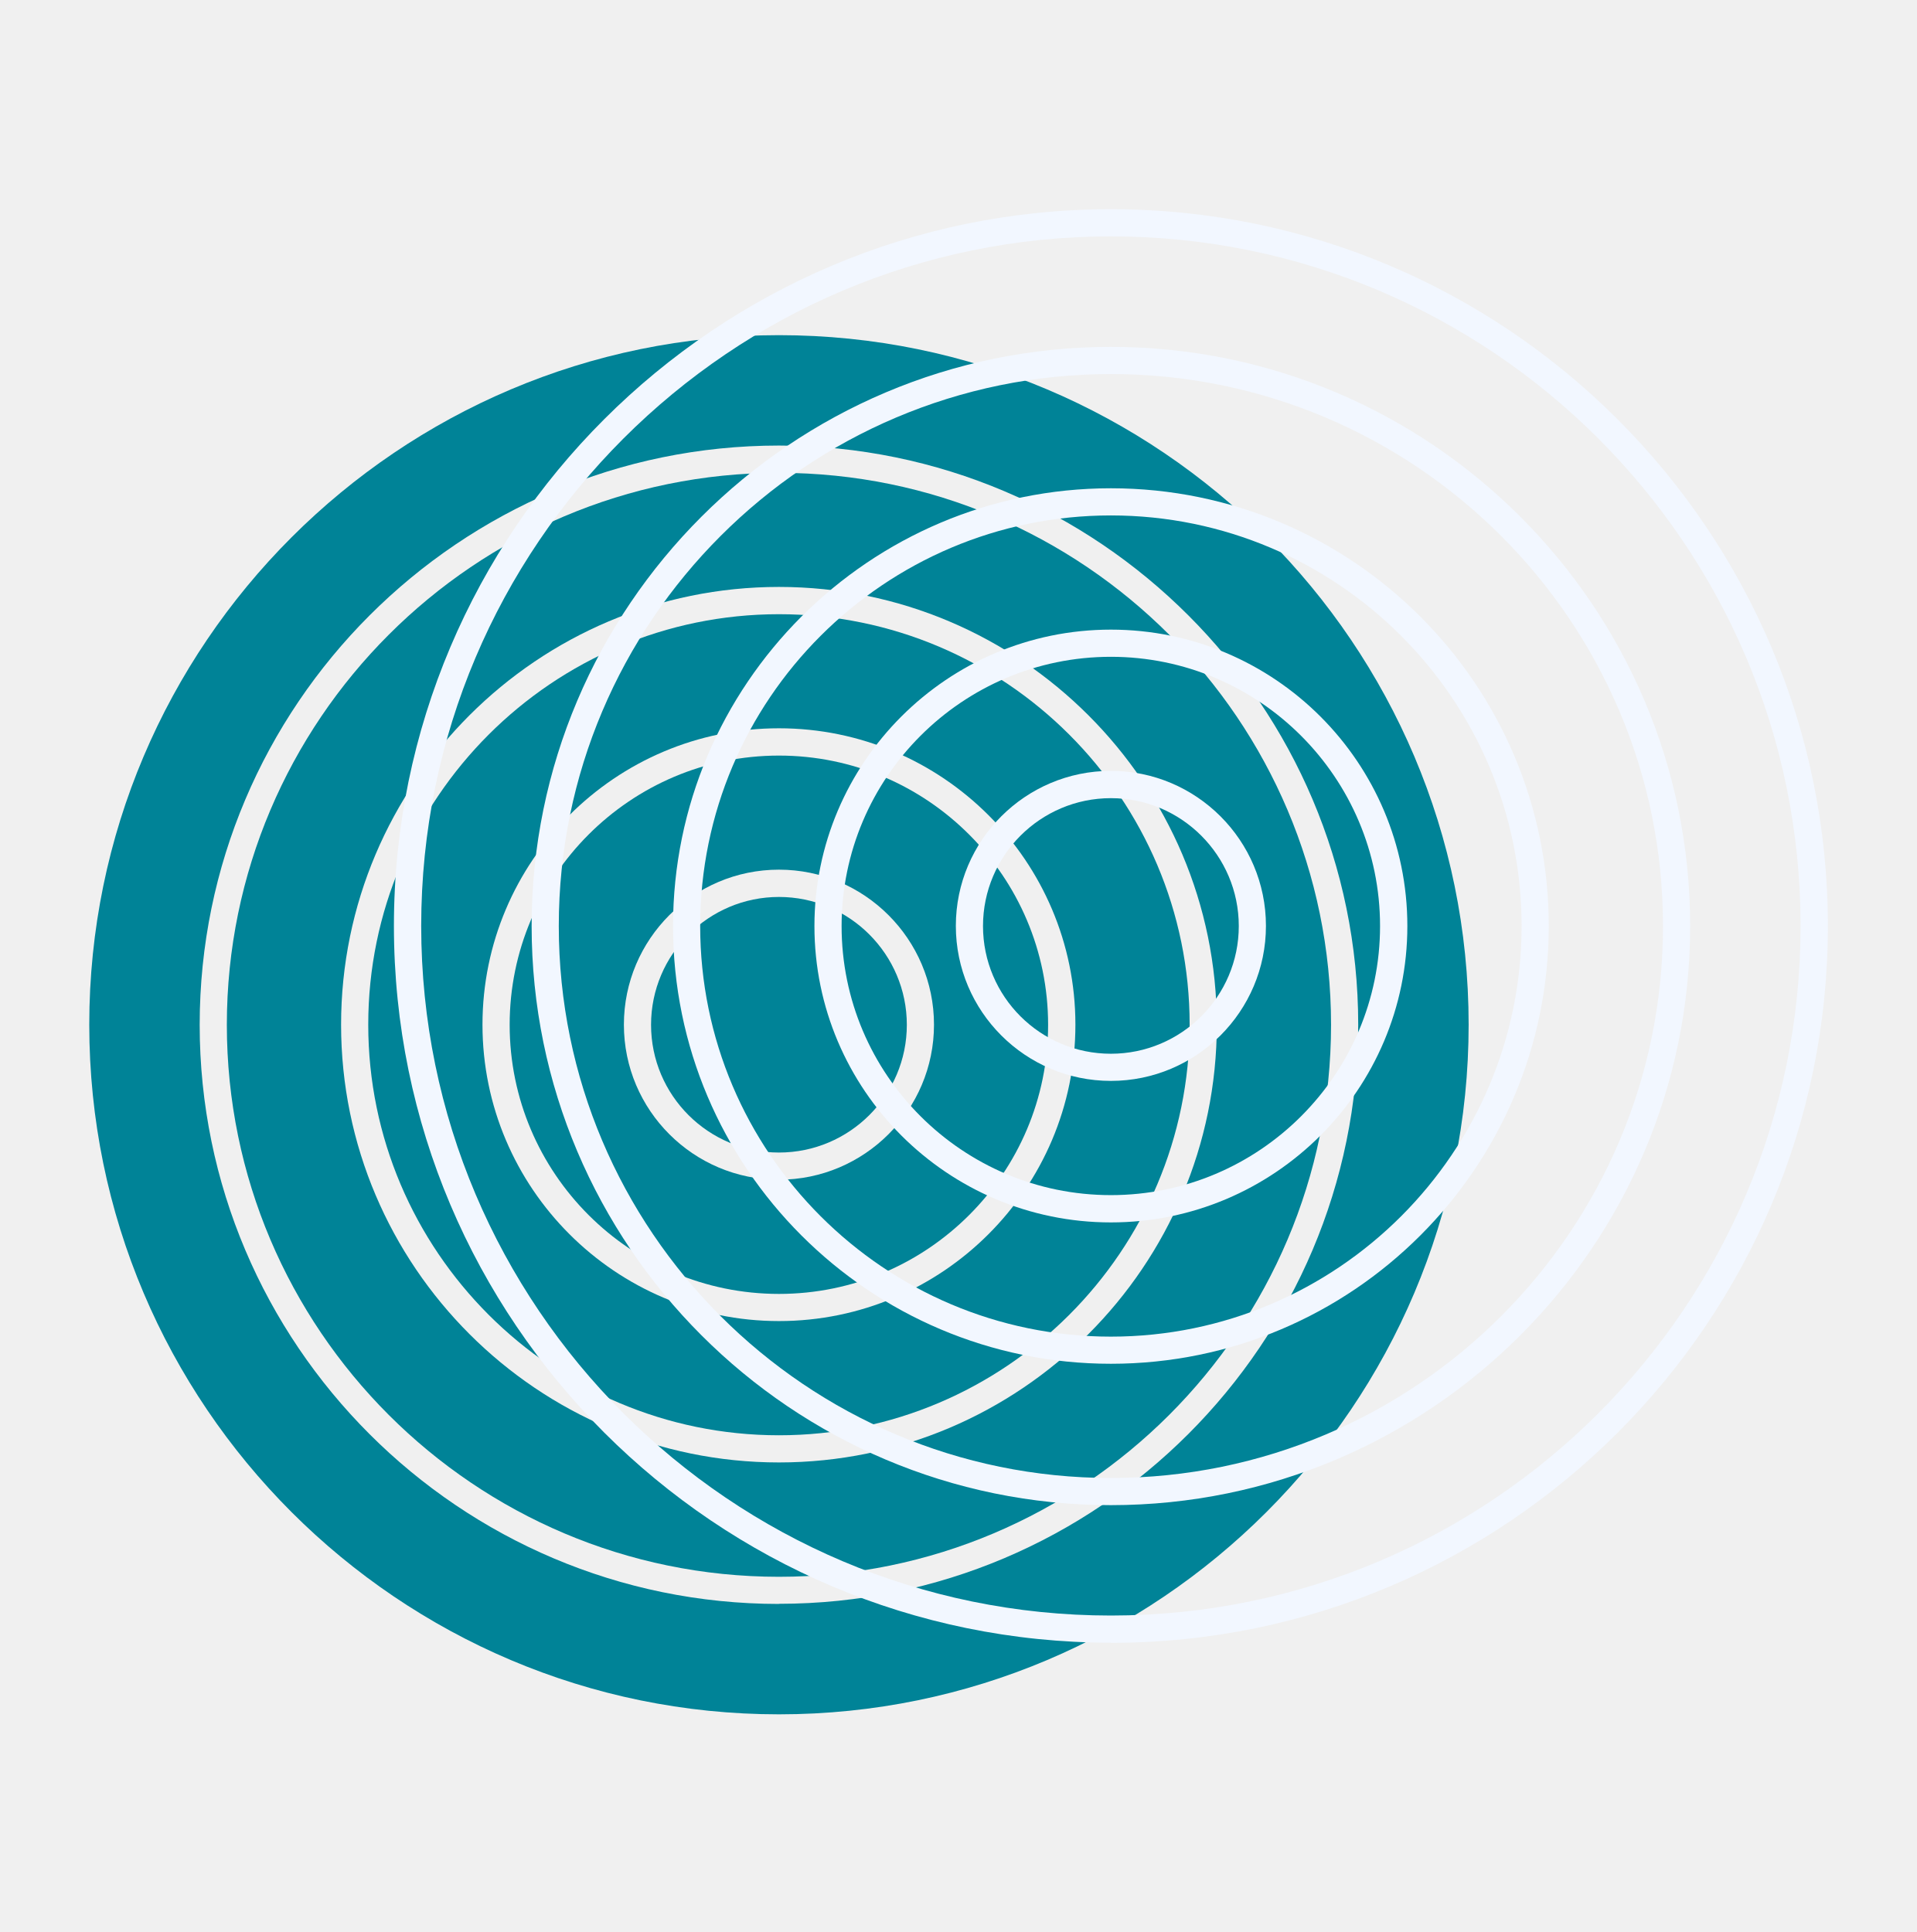
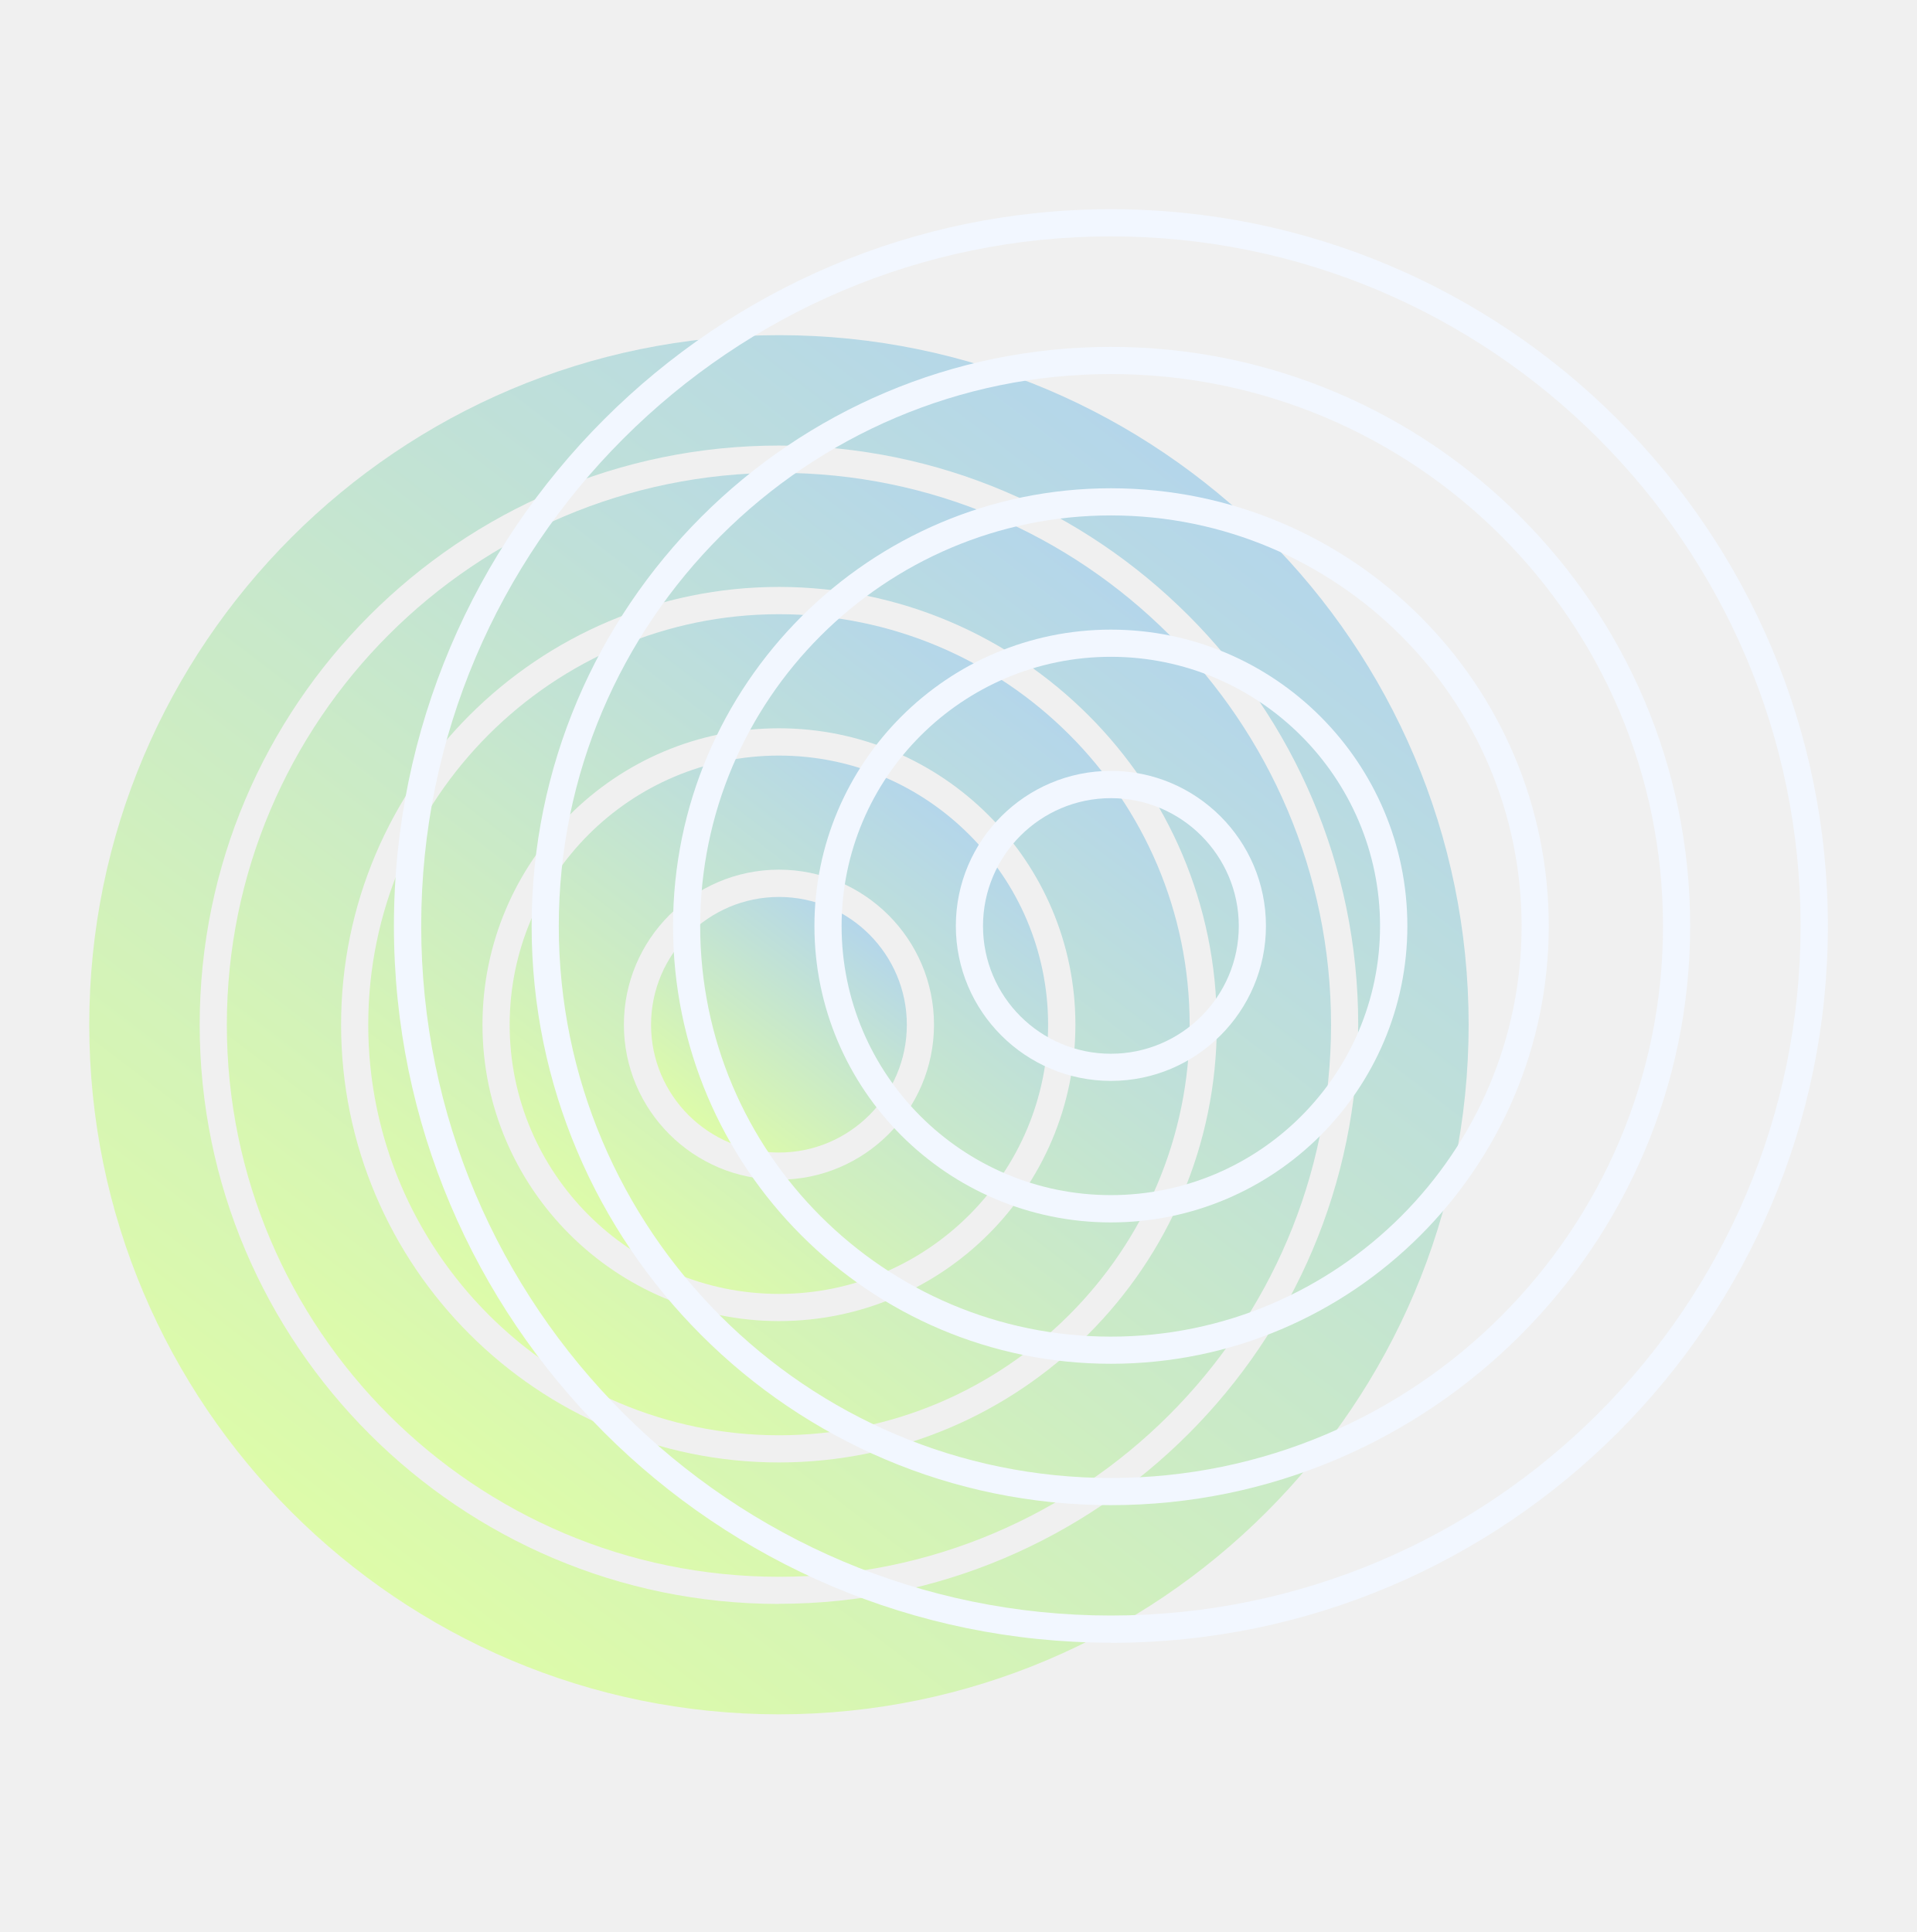
<svg xmlns="http://www.w3.org/2000/svg" width="124" height="125" viewBox="0 0 124 125" fill="none">
  <g clip-path="url(#clip0_152_45)">
-     <path d="M50.386 30.593C30.698 30.593 14.673 46.617 14.673 66.305C14.673 85.994 30.698 102.018 50.386 102.018C70.074 102.018 86.098 86.003 86.098 66.305C86.098 46.608 70.074 30.593 50.386 30.593ZM50.386 94.62C34.768 94.62 22.063 81.915 22.063 66.297C22.063 50.678 34.768 37.974 50.386 37.974C66.004 37.974 78.709 50.678 78.709 66.297C78.709 81.915 66.004 94.62 50.386 94.62Z" fill="#008397" />
-     <path d="M50.386 39.739C35.739 39.739 23.82 51.658 23.82 66.296C23.82 80.935 35.739 92.862 50.386 92.862C65.032 92.862 76.951 80.944 76.951 66.296C76.951 51.65 65.032 39.739 50.386 39.739ZM50.386 85.473C39.818 85.473 31.209 76.873 31.209 66.296C31.209 55.72 39.809 47.12 50.386 47.12C60.962 47.12 69.562 55.72 69.562 66.296C69.562 76.873 60.962 85.473 50.386 85.473Z" fill="#008397" />
-     <path d="M50.386 48.886C40.78 48.886 32.967 56.7 32.967 66.306C32.967 75.911 40.78 83.716 50.386 83.716C59.992 83.716 67.796 75.903 67.796 66.306C67.796 56.709 59.983 48.886 50.386 48.886ZM50.386 76.326C44.859 76.326 40.356 71.832 40.356 66.297C40.356 60.761 44.859 56.267 50.386 56.267C55.913 56.267 60.415 60.77 60.415 66.297C60.415 71.824 55.913 76.326 50.386 76.326Z" fill="#008397" />
-     <path d="M50.386 21.685C25.789 21.685 5.774 41.7 5.774 66.297C5.774 90.894 25.789 110.917 50.386 110.917C74.983 110.917 94.998 90.903 94.998 66.297C94.998 41.691 74.992 21.685 50.386 21.685ZM50.386 103.775C29.726 103.775 12.916 86.965 12.916 66.306C12.916 45.646 29.726 28.827 50.386 28.827C71.045 28.827 87.855 45.637 87.855 66.297C87.855 86.956 71.045 103.766 50.386 103.766" fill="#008397" />
-     <path d="M50.386 58.033C45.83 58.033 42.113 61.741 42.113 66.305C42.113 70.87 45.821 74.569 50.386 74.569C54.95 74.569 58.658 70.861 58.658 66.305C58.658 61.75 54.95 58.033 50.386 58.033Z" fill="#008397" />
+     <path d="M50.386 30.593C30.698 30.593 14.673 46.617 14.673 66.305C14.673 85.994 30.698 102.018 50.386 102.018C70.074 102.018 86.098 86.003 86.098 66.305C86.098 46.608 70.074 30.593 50.386 30.593ZM50.386 94.62C34.768 94.62 22.063 81.915 22.063 66.297C22.063 50.678 34.768 37.974 50.386 37.974C66.004 37.974 78.709 50.678 78.709 66.297C78.709 81.915 66.004 94.62 50.386 94.62Z" fill="url(#paint0_linear_152_45)" />
+     <path d="M50.386 39.739C35.739 39.739 23.82 51.658 23.82 66.296C23.82 80.935 35.739 92.862 50.386 92.862C65.032 92.862 76.951 80.944 76.951 66.296C76.951 51.65 65.032 39.739 50.386 39.739ZM50.386 85.473C39.818 85.473 31.209 76.873 31.209 66.296C31.209 55.72 39.809 47.12 50.386 47.12C60.962 47.12 69.562 55.72 69.562 66.296C69.562 76.873 60.962 85.473 50.386 85.473Z" fill="url(#paint1_linear_152_45)" />
+     <path d="M50.386 48.886C40.78 48.886 32.967 56.7 32.967 66.306C32.967 75.911 40.78 83.716 50.386 83.716C59.992 83.716 67.796 75.903 67.796 66.306C67.796 56.709 59.983 48.886 50.386 48.886ZM50.386 76.326C44.859 76.326 40.356 71.832 40.356 66.297C40.356 60.761 44.859 56.267 50.386 56.267C55.913 56.267 60.415 60.77 60.415 66.297C60.415 71.824 55.913 76.326 50.386 76.326Z" fill="url(#paint2_linear_152_45)" />
+     <path d="M50.386 21.685C25.789 21.685 5.774 41.7 5.774 66.297C5.774 90.894 25.789 110.917 50.386 110.917C74.983 110.917 94.998 90.903 94.998 66.297C94.998 41.691 74.992 21.685 50.386 21.685ZM50.386 103.775C29.726 103.775 12.916 86.965 12.916 66.306C12.916 45.646 29.726 28.827 50.386 28.827C71.045 28.827 87.855 45.637 87.855 66.297C87.855 86.956 71.045 103.766 50.386 103.766" fill="url(#paint3_linear_152_45)" />
+     <path d="M50.386 58.033C45.83 58.033 42.113 61.741 42.113 66.305C42.113 70.87 45.821 74.569 50.386 74.569C54.95 74.569 58.658 70.861 58.658 66.305C58.658 61.75 54.95 58.033 50.386 58.033Z" fill="url(#paint4_linear_152_45)" />
    <path d="M71.857 69.934C66.331 69.934 61.828 65.44 61.828 59.905C61.828 54.369 66.331 49.875 71.857 49.875C77.384 49.875 81.887 54.369 81.887 59.905C81.887 65.44 77.384 69.934 71.857 69.934ZM71.857 51.641C67.302 51.641 63.585 55.349 63.585 59.914C63.585 64.478 67.293 68.177 71.857 68.177C76.422 68.177 80.13 64.469 80.13 59.914C80.13 55.358 76.422 51.641 71.857 51.641Z" fill="#F2F7FF" />
    <path d="M71.857 79.09C61.289 79.09 52.681 70.491 52.681 59.914C52.681 49.337 61.281 40.737 71.857 40.737C82.434 40.737 91.034 49.337 91.034 59.914C91.034 70.491 82.434 79.09 71.857 79.09ZM71.857 42.495C62.252 42.495 54.438 50.308 54.438 59.914C54.438 69.519 62.252 77.324 71.857 77.324C81.463 77.324 89.268 69.511 89.268 59.914C89.268 50.317 81.454 42.495 71.857 42.495Z" fill="#F2F7FF" />
    <path d="M71.857 88.236C56.239 88.236 43.535 75.532 43.535 59.914C43.535 44.295 56.239 31.591 71.857 31.591C87.475 31.591 100.18 44.295 100.18 59.914C100.18 75.532 87.475 88.236 71.857 88.236ZM71.857 33.348C57.21 33.348 45.291 45.267 45.291 59.914C45.291 74.561 57.21 86.48 71.857 86.48C86.504 86.48 98.423 74.561 98.423 59.914C98.423 45.267 86.504 33.348 71.857 33.348Z" fill="#F2F7FF" />
    <path d="M71.857 106.282C46.289 106.282 25.48 85.482 25.48 59.905C25.48 34.328 46.28 13.536 71.857 13.536C97.434 13.536 118.235 34.337 118.235 59.914C118.235 85.491 97.434 106.291 71.857 106.291M71.857 15.293C47.252 15.293 27.245 35.308 27.245 59.905C27.245 84.502 47.26 104.525 71.857 104.525C96.454 104.525 116.469 84.511 116.469 59.905C116.469 35.299 96.454 15.293 71.857 15.293Z" fill="#F2F7FF" />
    <path d="M71.857 97.383C51.198 97.383 34.388 80.573 34.388 59.913C34.388 39.254 51.189 22.444 71.857 22.444C92.525 22.444 109.327 39.254 109.327 59.913C109.327 80.573 92.517 97.383 71.857 97.383ZM71.857 24.201C52.169 24.201 36.145 40.217 36.145 59.913C36.145 79.611 52.16 95.626 71.857 95.626C91.554 95.626 107.57 79.611 107.57 59.913C107.57 40.217 91.546 24.201 71.857 24.201Z" fill="#F2F7FF" />
  </g>
  <defs>
+     <linearGradient id="paint0_linear_152_45" x1="117.72" y1="-144.85" x2="-34.349" y2="54.551" gradientUnits="userSpaceOnUse">
+       <stop stop-color="#FFCCBD" />
+       <stop offset="0.312" stop-color="#D8B0FF" />
+       <stop offset="0.6" stop-color="#A7CAFF" />
+       <stop offset="1" stop-color="#E1FFA3" />
+     </linearGradient>
+     <linearGradient id="paint1_linear_152_45" x1="100.475" y1="-90.748" x2="-12.623" y2="57.577" gradientUnits="userSpaceOnUse">
+       <stop stop-color="#FFCCBD" />
+       <stop offset="0.312" stop-color="#D8B0FF" />
+       <stop offset="0.6" stop-color="#A7CAFF" />
+       <stop offset="1" stop-color="#E1FFA3" />
+     </linearGradient>
+     <linearGradient id="paint2_linear_152_45" x1="83.216" y1="-36.666" x2="9.061" y2="60.569" gradientUnits="userSpaceOnUse">
+       <stop stop-color="#FFCCBD" />
+       <stop offset="0.312" stop-color="#D8B0FF" />
+       <stop offset="0.6" stop-color="#A7CAFF" />
+       <stop offset="1" stop-color="#E1FFA3" />
+     </linearGradient>
+     <linearGradient id="paint3_linear_152_45" x1="134.5" y1="-197.5" x2="-55.489" y2="51.598" gradientUnits="userSpaceOnUse">
+       <stop stop-color="#FFCCBD" />
+       <stop offset="0.312" stop-color="#D8B0FF" />
+       <stop offset="0.6" stop-color="#A7CAFF" />
+       <stop offset="1" stop-color="#E1FFA3" />
+     </linearGradient>
+     <linearGradient id="paint4_linear_152_45" x1="65.983" y1="17.414" x2="30.781" y2="63.598" gradientUnits="userSpaceOnUse">
+       <stop stop-color="#FFCCBD" />
+       <stop offset="0.312" stop-color="#D8B0FF" />
+       <stop offset="0.6" stop-color="#A7CAFF" />
+       <stop offset="1" stop-color="#E1FFA3" />
+     </linearGradient>
    <clipPath id="clip0_152_45">
      <rect width="112.452" height="97.382" fill="white" transform="translate(5.7738 13.5359)" />
    </clipPath>
  </defs>
</svg>
